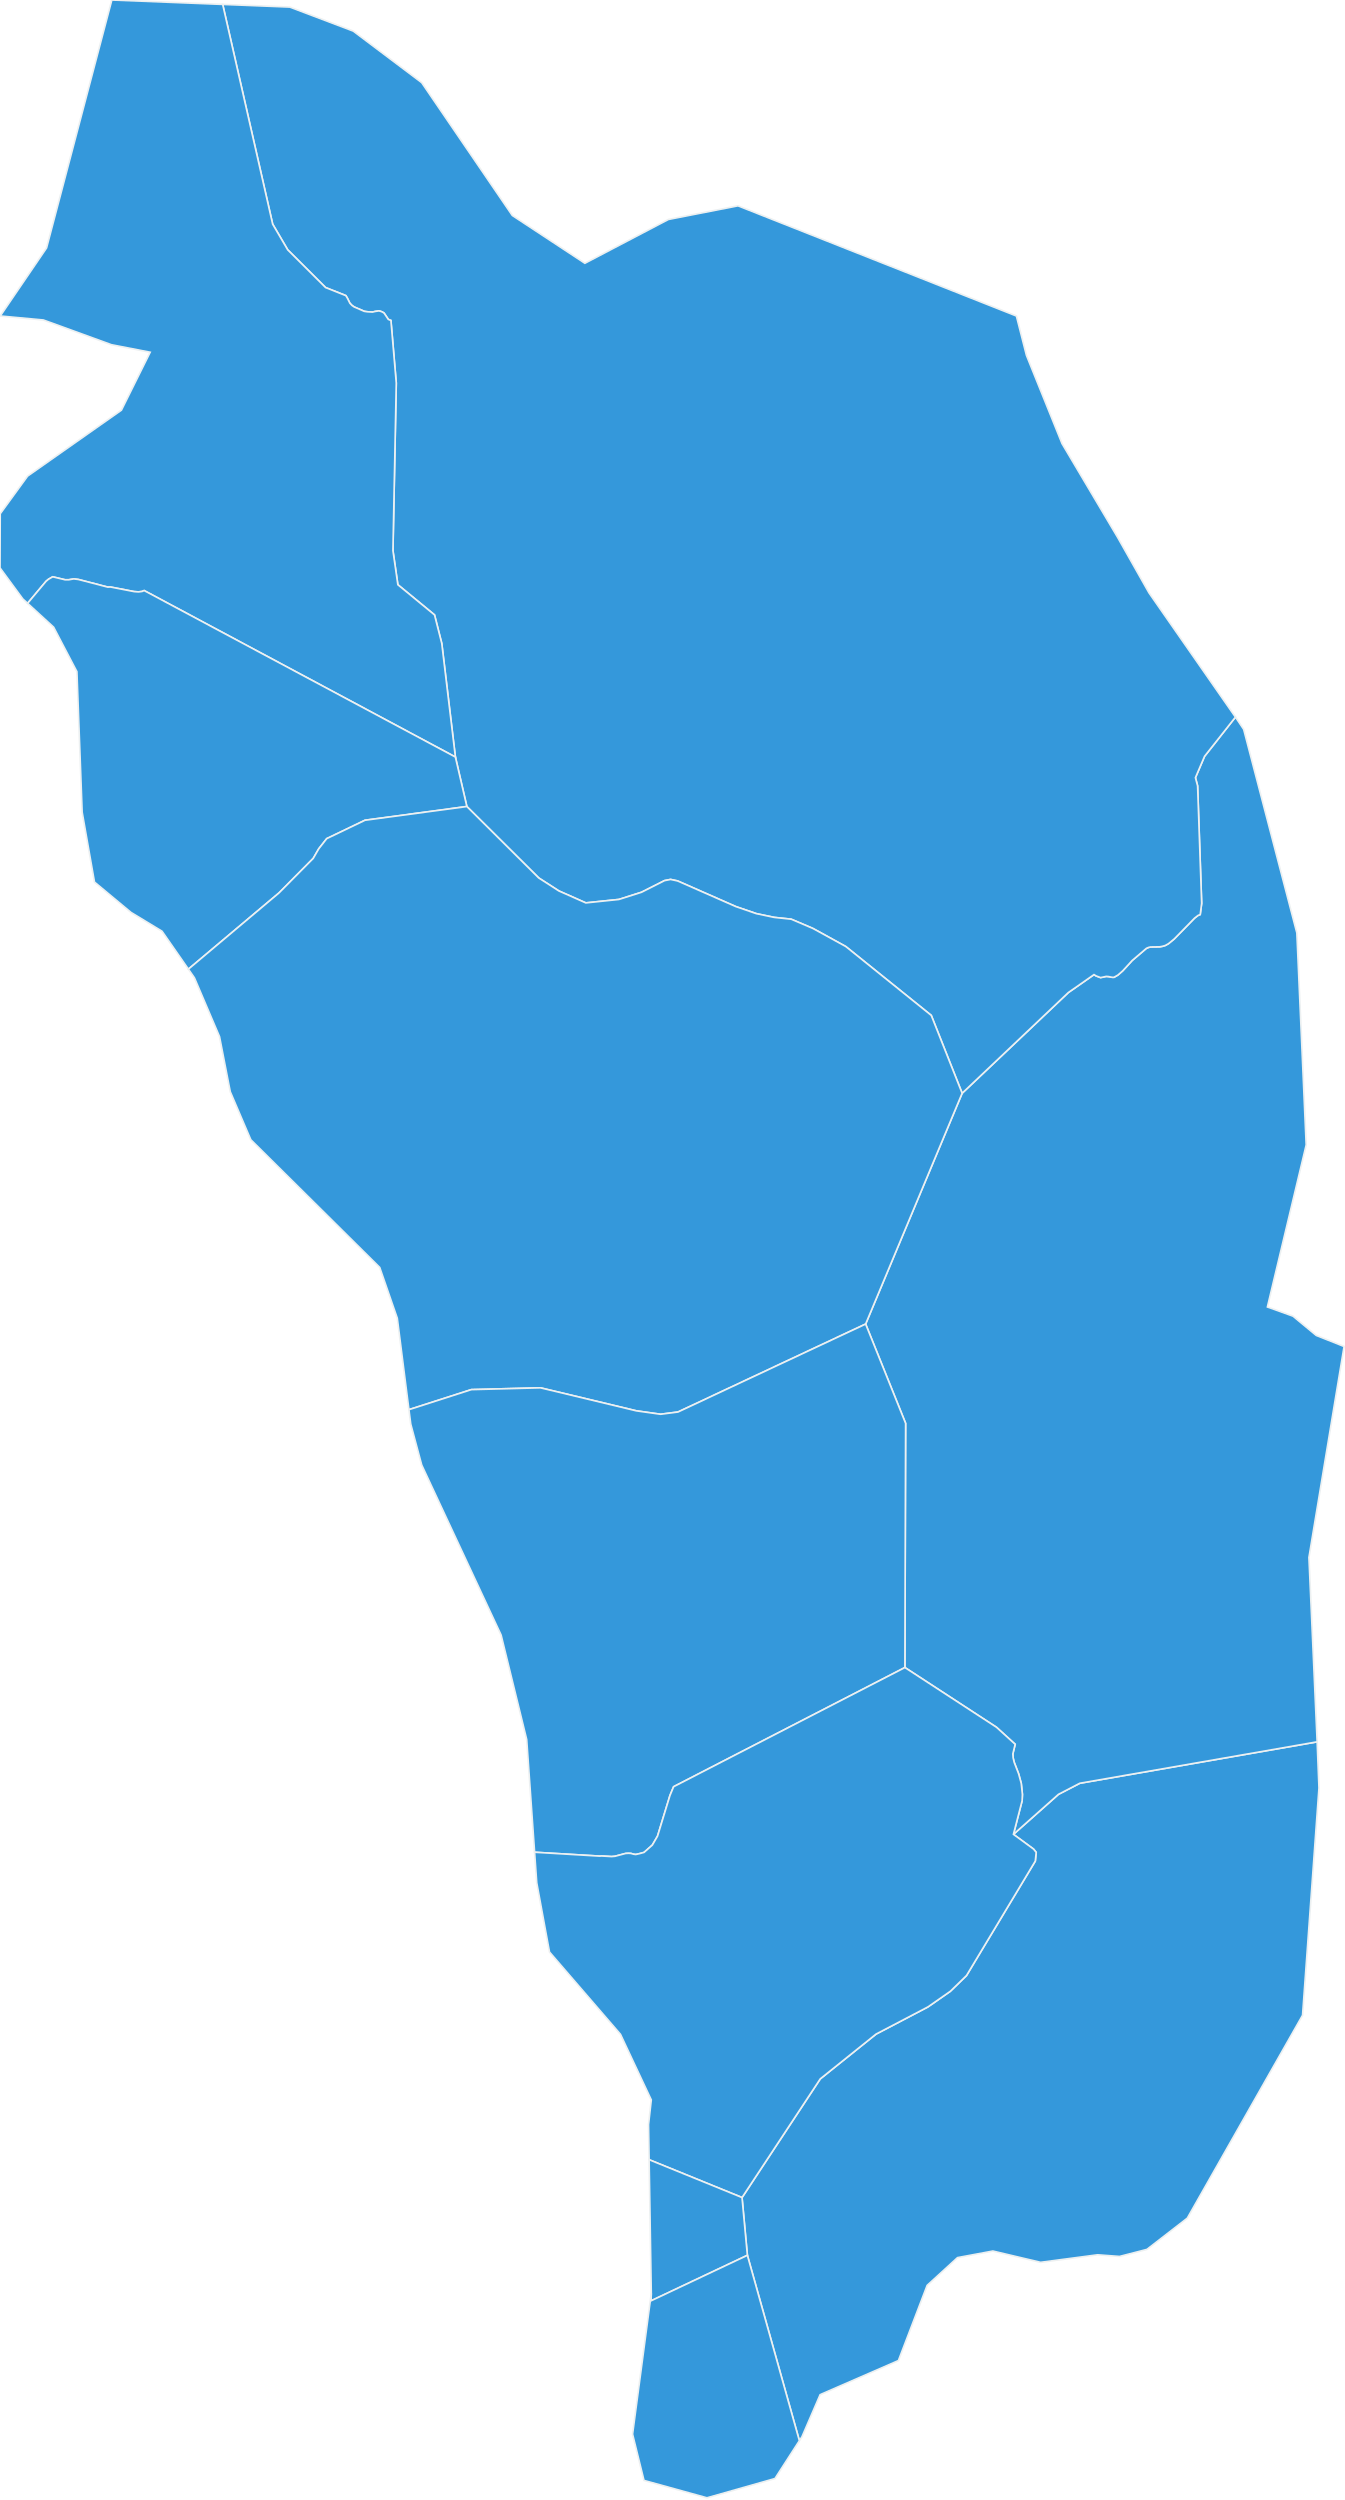
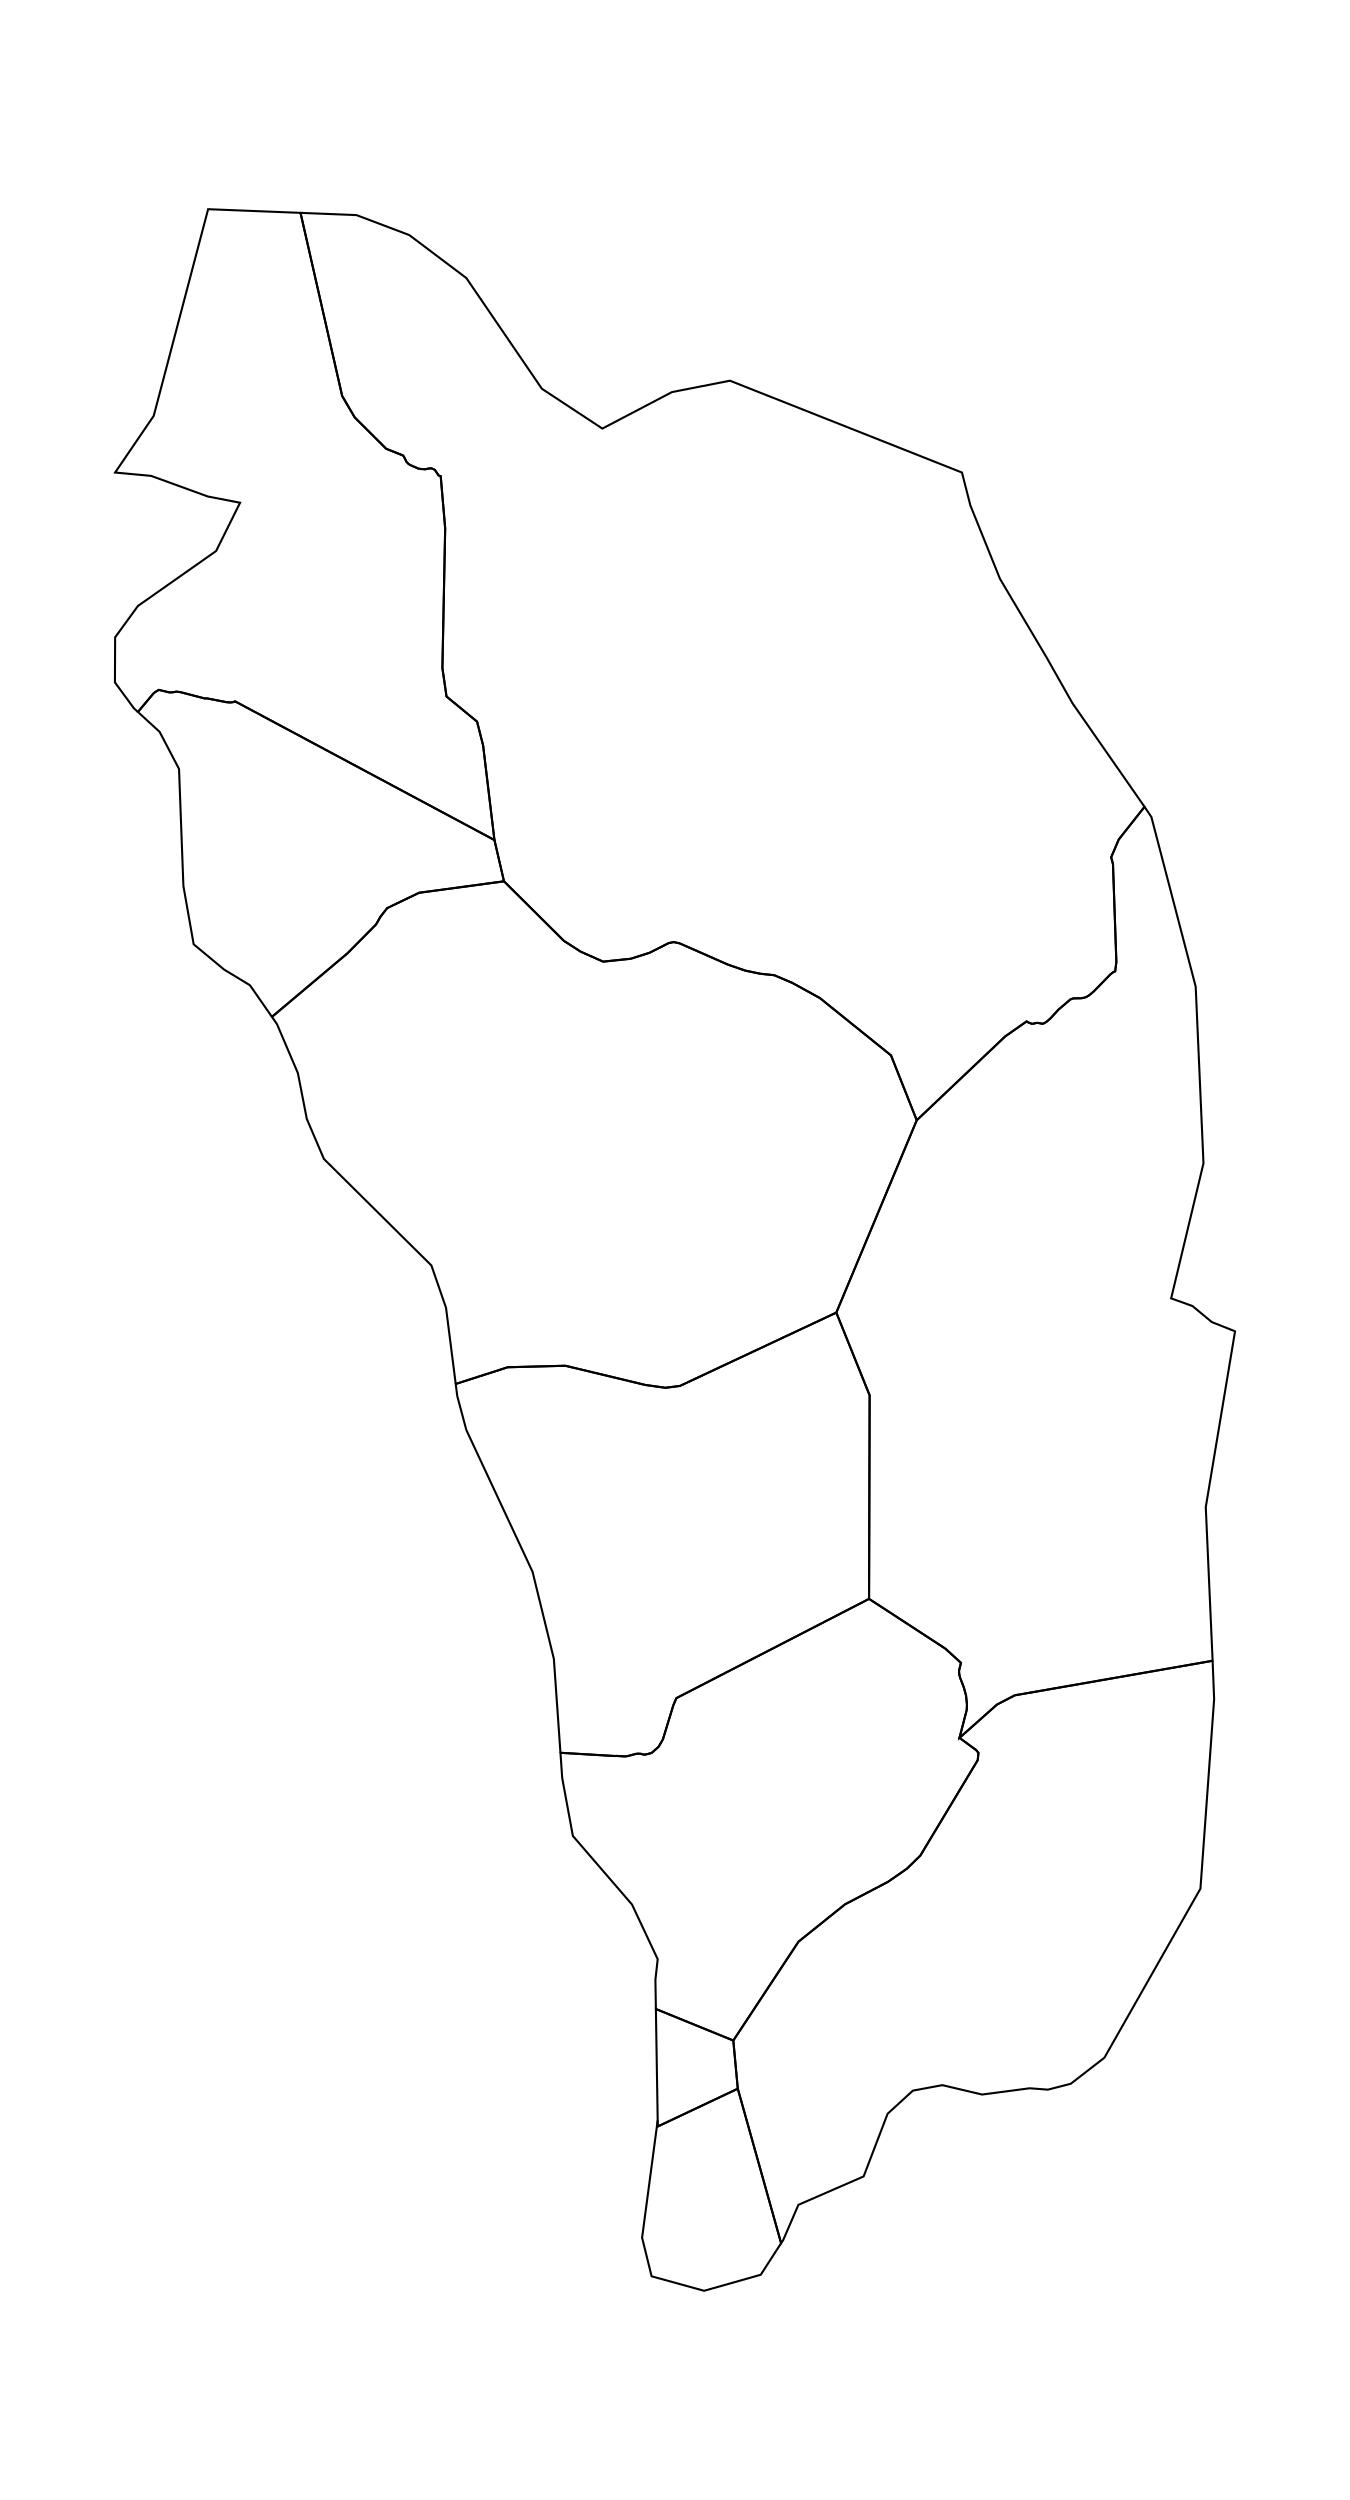
- <svg xmlns="http://www.w3.org/2000/svg" fill="#3498db" stroke="#ecf0f1" stroke-width="1" width="800" height="1488" viewBox="0 0 800 1488">
-   <path d="M783.973,1036.738 785.059,1064.169 775.28,1199.491 706.689,1320.238 682.649,1338.845 666.35,1343.042 653.311,1342.062 619.355,1346.539 590.968,1339.824 569.915,1343.741 551.851,1360.249 534.737,1405.014 488.149,1425.297 477.284,1450.476 475.789,1452.714 444.843,1342.351 441.652,1307.971 488.226,1237.34 521.432,1210.684 552.308,1194.513 565.677,1185.183 575.25,1175.854 616.218,1107.697 616.735,1102.543 615.183,1100.588 603.195,1091.79 630.018,1067.974 642.696,1061.397 783.973,1036.738Z" name="Saint Patrick" name_en="Saint Patrick Parish" gn_name="Saint Patrick" admin="Dominica" adm0_a3="DMA" iso_3166_2="DM-09" iso_a2="DM" postal="PK" type="Parish" type_en="Parish" wikidataid="Q1431108" />
-   <path d="M735.348,426.813 740.238,434.098 771.885,555.255 777.453,681.433 754.363,777.906 769.576,783.367 783.43,794.847 800,801.427 779.083,927.001 783.973,1036.738 642.696,1061.397 630.018,1067.974 603.195,1091.79 608.369,1071.795 608.542,1068.062 607.852,1061.486 606.299,1055.798 603.626,1048.866 603.022,1046.289 602.85,1043.889 604.23,1038.201 593.104,1028.07 538.595,992.519 539.026,847.186 515.222,788.067 572.663,650.695 635.883,590.759 651.148,580.087 652.442,580.887 653.908,581.421 655.03,581.866 655.978,581.688 658.393,581.154 659.687,581.243 661.929,581.688 663.051,581.688 665.379,580.354 668.225,577.864 673.918,571.638 682.37,564.435 683.664,563.901 684.785,563.634 690.219,563.545 691.771,563.279 693.582,562.745 695.48,561.678 698.93,558.832 711.004,546.47 713.074,544.869 714.368,544.336 715.231,537.665 712.816,467.758 711.522,462.866 716.956,450.146 735.348,426.813Z" name="Saint David" name_en="Saint David Parish" gn_name="Saint David" admin="Dominica" adm0_a3="DMA" iso_3166_2="DM-03" iso_a2="DM" postal="DA" type="Parish" type_en="Parish" wikidataid="Q1431129" />
-   <path d="M132.545,2.619 172.496,4.205 210.255,18.502 251.002,49.196 304.924,128.24 348.115,156.687 397.827,130.622 439.253,122.494 604.958,188.077 610.934,211.478 632.122,264.022 665.263,319.924 683.871,352.847 735.348,426.813 716.956,450.146 711.522,462.866 712.816,467.758 715.231,537.665 714.368,544.336 713.074,544.869 711.004,546.47 698.93,558.832 695.48,561.678 693.582,562.745 691.771,563.279 690.219,563.545 684.785,563.634 683.664,563.901 682.37,564.435 673.918,571.638 668.225,577.864 665.379,580.354 663.051,581.688 661.929,581.688 659.687,581.243 658.393,581.154 655.978,581.688 655.03,581.866 653.908,581.421 652.442,580.887 651.148,580.087 635.883,590.759 572.663,650.695 554.292,604.365 503.406,563.368 483.828,552.607 470.89,547.093 460.799,546.025 450.191,543.802 438.03,539.622 403.272,524.325 399.132,523.435 395.51,524.147 381.796,531.084 368.342,535.353 348.677,537.399 332.635,530.284 320.647,522.546 277.868,480.032 271.054,450.591 262.947,382.987 258.634,365.997 236.814,348.027 233.881,327.743 235.865,228.008 232.674,190.726 231.121,190.104 228.62,186.366 227.671,185.744 226.55,185.299 225.515,185.032 224.308,185.21 223.186,185.388 221.72,185.744 218.615,185.566 216.804,185.299 210.853,182.718 209.559,181.828 208.266,180.494 206.713,177.379 205.851,175.955 193.776,171.15 171.265,148.726 162.295,133.421 132.545,2.619Z" name="Saint Andrew" name_en="Saint Andrew Parish" gn_name="Saint Andrew" admin="Dominica" adm0_a3="DMA" iso_3166_2="DM-02" iso_a2="DM" postal="AN" type="Parish" type_en="Parish" wikidataid="Q732322" />
-   <path d="M16.421,359.093 13.582,356.49 0,337.997 0.136,305.774 16.435,283.357 72.258,244.125 89.372,209.656 66.282,205.172 25.806,190.459 0.136,188.077 27.708,147.579 66.553,0 132.545,2.619 162.295,133.421 171.265,148.726 193.776,171.15 205.851,175.955 206.713,177.379 208.266,180.494 209.559,181.828 210.853,182.718 216.804,185.299 218.615,185.566 221.72,185.744 223.186,185.388 224.308,185.21 225.515,185.032 226.55,185.299 227.671,185.744 228.62,186.366 231.121,190.104 232.674,190.726 235.865,228.008 233.881,327.743 236.814,348.027 258.634,365.997 262.947,382.987 271.054,450.591 85.794,351.496 84.586,352.03 82.43,352.297 79.842,352.119 65.612,349.361 64.145,349.45 46.723,344.913 43.963,344.557 40.858,345.091 38.788,345.091 31.371,343.312 28.784,344.824 27.404,345.981 16.421,359.093Z" name="Saint John" name_en="Saint John Parish" gn_name="Saint John" admin="Dominica" adm0_a3="DMA" iso_3166_2="DM-05" iso_a2="DM" postal="JN" type="Parish" type_en="Parish" wikidataid="Q1476285" />
-   <path d="M112.131,576.842 96.435,554.275 77.963,543.07 56.231,525.003 48.896,483.403 45.772,399.778 31.919,373.301 16.421,359.093 27.404,345.981 28.784,344.824 31.371,343.312 38.788,345.091 40.858,345.091 43.963,344.557 46.723,344.913 64.145,349.45 65.612,349.361 79.842,352.119 82.43,352.297 84.586,352.03 85.794,351.496 271.054,450.591 277.868,480.032 217.235,488.215 194.466,499.155 189.722,505.203 186.445,510.895 166.09,531.44 112.131,576.842Z" name="Saint Peter" name_en="Saint Peter Parish" gn_name="Saint Peter" admin="Dominica" adm0_a3="DMA" iso_3166_2="DM-11" iso_a2="DM" postal="PR" type="Parish" type_en="Parish" wikidataid="Q1476294" />
-   <path d="M243.388,839.029 236.469,784.627 226.01,754.384 149.27,678.352 137.046,649.785 130.662,617.016 115.722,582.005 112.131,576.842 166.09,531.44 186.445,510.895 189.722,505.203 194.466,499.155 217.235,488.215 277.868,480.032 320.647,522.546 332.635,530.284 348.677,537.399 368.342,535.353 381.796,531.084 395.51,524.147 399.132,523.435 403.272,524.325 438.03,539.622 450.191,543.802 460.799,546.025 470.89,547.093 483.828,552.607 503.406,563.368 554.292,604.365 572.663,650.695 515.222,788.067 403.531,840.43 393.181,841.763 378.691,839.719 321.681,826.028 280.541,827.095 243.388,839.029Z" name="Saint Joseph" name_en="Saint Joseph Parish" gn_name="Saint Joseph" admin="Dominica" adm0_a3="DMA" iso_3166_2="DM-06" iso_a2="DM" postal="JH" type="Parish" type_en="Parish" wikidataid="Q1476302" />
-   <path d="M318.186,1102.452 313.48,1035.338 298.268,973.193 251.002,871.987 244.482,847.628 243.388,839.029 280.541,827.095 321.681,826.028 378.691,839.719 393.181,841.763 403.531,840.43 515.222,788.067 539.026,847.186 538.595,992.519 400.943,1063.441 399.908,1065.93 399.391,1067.174 398.787,1068.596 391.37,1092.857 388.265,1098.189 383.349,1102.543 380.761,1103.254 378.433,1103.787 377.053,1103.61 375.586,1103.165 374.12,1103.076 372.395,1103.165 366.013,1104.854 364.029,1105.031 358.078,1104.676 357.043,1104.765 318.186,1102.452Z" name="Saint Paul" name_en="Saint Paul Parish" gn_name="Saint Paul" admin="Dominica" adm0_a3="DMA" iso_3166_2="DM-10" iso_a2="DM" postal="PL" type="Parish" type_en="Parish" wikidataid="Q339063" />
-   <path d="M386.349,1285.452 386.01,1264.554 387.64,1249.863 369.304,1210.825 327.063,1161.85 319.457,1120.568 318.186,1102.452 357.043,1104.765 358.078,1104.676 364.029,1105.031 366.013,1104.854 372.395,1103.165 374.12,1103.076 375.586,1103.165 377.053,1103.61 378.433,1103.787 380.761,1103.254 383.349,1102.543 388.265,1098.189 391.37,1092.857 398.787,1068.596 399.391,1067.174 399.908,1065.93 400.943,1063.441 538.595,992.519 593.104,1028.07 604.23,1038.201 602.85,1043.889 603.022,1046.289 603.626,1048.866 606.299,1055.798 607.852,1061.486 608.542,1068.062 608.369,1071.795 603.195,1091.79 615.183,1100.588 616.735,1102.543 616.218,1107.697 575.25,1175.854 565.677,1185.183 552.308,1194.513 521.432,1210.684 488.226,1237.34 441.652,1307.971 386.349,1285.452Z" name="Saint George" name_en="Saint George Parish" gn_name="Saint George" admin="Dominica" adm0_a3="DMA" iso_3166_2="DM-04" iso_a2="DM" postal="GO" type="Parish" type_en="Parish" wikidataid="Q617801" />
-   <path d="M387.64,1365.005 386.349,1285.452 441.652,1307.971 444.843,1342.351 387.489,1369.446 387.64,1365.005Z" name="Saint Luke" name_en="Saint Luke Parish" gn_name="Saint Luke" admin="Dominica" adm0_a3="DMA" iso_3166_2="DM-07" iso_a2="DM" postal="LU" type="Parish" type_en="Parish" wikidataid="Q1431099" />
-   <path d="M475.789,1452.714 461.256,1475.234 420.781,1486.703 383.294,1476.353 376.503,1448.797 387.64,1365.005 387.489,1369.446 444.843,1342.351 475.789,1452.714Z" name="Saint Mark" name_en="Saint Mark Parish" gn_name="Saint Mark" admin="Dominica" adm0_a3="DMA" iso_3166_2="DM-08" iso_a2="DM" postal="MA" type="Parish" type_en="Parish" wikidataid="Q1431115" />
+ <svg xmlns="http://www.w3.org/2000/svg" baseProfile="full" height="600px" version="1.1" viewBox="-80.743 -149.414 961.487 1785.531" width="324px">
+   <defs />
+   <path d="M 783.973,1036.738 L 785.059,1064.169 L 775.28,1199.491 L 706.689,1320.238 L 682.649,1338.845 L 666.35,1343.042 L 653.311,1342.062 L 619.355,1346.539 L 590.968,1339.824 L 569.915,1343.741 L 551.851,1360.249 L 534.737,1405.014 L 488.149,1425.297 L 477.284,1450.476 L 475.789,1452.714 L 444.843,1342.351 L 441.652,1307.971 L 488.226,1237.34 L 521.432,1210.684 L 552.308,1194.513 L 565.677,1185.183 L 575.25,1175.854 L 616.218,1107.697 L 616.735,1102.543 L 615.183,1100.588 L 603.195,1091.79 L 630.018,1067.974 L 642.696,1061.397 L 783.973,1036.738" fill="none" stroke="#000000" stroke-width="1.487" />
+   <path d="M 735.348,426.813 L 740.238,434.098 L 771.885,555.255 L 777.453,681.433 L 754.363,777.906 L 769.576,783.367 L 783.43,794.847 L 800,801.427 L 779.083,927.001 L 783.973,1036.738 L 642.696,1061.397 L 630.018,1067.974 L 603.195,1091.79 L 608.369,1071.795 L 608.542,1068.062 L 607.852,1061.486 L 606.299,1055.798 L 603.626,1048.866 L 603.022,1046.289 L 602.85,1043.889 L 604.23,1038.201 L 593.104,1028.07 L 538.595,992.519 L 539.026,847.186 L 515.222,788.067 L 572.663,650.695 L 635.883,590.759 L 651.148,580.087 L 652.442,580.887 L 653.908,581.421 L 655.03,581.866 L 655.978,581.688 L 658.393,581.154 L 659.687,581.243 L 661.929,581.688 L 663.051,581.688 L 665.379,580.354 L 668.225,577.864 L 673.918,571.638 L 682.37,564.435 L 683.664,563.901 L 684.785,563.634 L 690.219,563.545 L 691.771,563.279 L 693.582,562.745 L 695.48,561.678 L 698.93,558.832 L 711.004,546.47 L 713.074,544.869 L 714.368,544.336 L 715.231,537.665 L 712.816,467.758 L 711.522,462.866 L 716.956,450.146 L 735.348,426.813" fill="none" stroke="#000000" stroke-width="1.487" />
+   <path d="M 132.545,2.619 L 172.496,4.205 L 210.255,18.502 L 251.002,49.196 L 304.924,128.24 L 348.115,156.687 L 397.827,130.622 L 439.253,122.494 L 604.958,188.077 L 610.934,211.478 L 632.122,264.022 L 665.263,319.924 L 683.871,352.847 L 735.348,426.813 L 716.956,450.146 L 711.522,462.866 L 712.816,467.758 L 715.231,537.665 L 714.368,544.336 L 713.074,544.869 L 711.004,546.47 L 698.93,558.832 L 695.48,561.678 L 693.582,562.745 L 691.771,563.279 L 690.219,563.545 L 684.785,563.634 L 683.664,563.901 L 682.37,564.435 L 673.918,571.638 L 668.225,577.864 L 665.379,580.354 L 663.051,581.688 L 661.929,581.688 L 659.687,581.243 L 658.393,581.154 L 655.978,581.688 L 655.03,581.866 L 653.908,581.421 L 652.442,580.887 L 651.148,580.087 L 635.883,590.759 L 572.663,650.695 L 554.292,604.365 L 503.406,563.368 L 483.828,552.607 L 470.89,547.093 L 460.799,546.025 L 450.191,543.802 L 438.03,539.622 L 403.272,524.325 L 399.132,523.435 L 395.51,524.147 L 381.796,531.084 L 368.342,535.353 L 348.677,537.399 L 332.635,530.284 L 320.647,522.546 L 277.868,480.032 L 271.054,450.591 L 262.947,382.987 L 258.634,365.997 L 236.814,348.027 L 233.881,327.743 L 235.865,228.008 L 232.674,190.726 L 231.121,190.104 L 228.62,186.366 L 227.671,185.744 L 226.55,185.299 L 225.515,185.032 L 224.308,185.21 L 223.186,185.388 L 221.72,185.744 L 218.615,185.566 L 216.804,185.299 L 210.853,182.718 L 209.559,181.828 L 208.266,180.494 L 206.713,177.379 L 205.851,175.955 L 193.776,171.15 L 171.265,148.726 L 162.295,133.421 L 132.545,2.619" fill="none" stroke="#000000" stroke-width="1.487" />
+   <path d="M 16.421,359.093 L 13.582,356.49 L 0.0,337.997 L 0.136,305.774 L 16.435,283.357 L 72.258,244.125 L 89.372,209.656 L 66.282,205.172 L 25.806,190.459 L 0.136,188.077 L 27.708,147.579 L 66.553,0.0 L 132.545,2.619 L 162.295,133.421 L 171.265,148.726 L 193.776,171.15 L 205.851,175.955 L 206.713,177.379 L 208.266,180.494 L 209.559,181.828 L 210.853,182.718 L 216.804,185.299 L 218.615,185.566 L 221.72,185.744 L 223.186,185.388 L 224.308,185.21 L 225.515,185.032 L 226.55,185.299 L 227.671,185.744 L 228.62,186.366 L 231.121,190.104 L 232.674,190.726 L 235.865,228.008 L 233.881,327.743 L 236.814,348.027 L 258.634,365.997 L 262.947,382.987 L 271.054,450.591 L 85.794,351.496 L 84.586,352.03 L 82.43,352.297 L 79.842,352.119 L 65.612,349.361 L 64.145,349.45 L 46.723,344.913 L 43.963,344.557 L 40.858,345.091 L 38.788,345.091 L 31.371,343.312 L 28.784,344.824 L 27.404,345.981 L 16.421,359.093" fill="none" stroke="#000000" stroke-width="1.487" />
+   <path d="M 112.131,576.842 L 96.435,554.275 L 77.963,543.07 L 56.231,525.003 L 48.896,483.403 L 45.772,399.778 L 31.919,373.301 L 16.421,359.093 L 27.404,345.981 L 28.784,344.824 L 31.371,343.312 L 38.788,345.091 L 40.858,345.091 L 43.963,344.557 L 46.723,344.913 L 64.145,349.45 L 65.612,349.361 L 79.842,352.119 L 82.43,352.297 L 84.586,352.03 L 85.794,351.496 L 271.054,450.591 L 277.868,480.032 L 217.235,488.215 L 194.466,499.155 L 189.722,505.203 L 186.445,510.895 L 166.09,531.44 L 112.131,576.842" fill="none" stroke="#000000" stroke-width="1.487" />
+   <path d="M 243.388,839.029 L 236.469,784.627 L 226.01,754.384 L 149.27,678.352 L 137.046,649.785 L 130.662,617.016 L 115.722,582.005 L 112.131,576.842 L 166.09,531.44 L 186.445,510.895 L 189.722,505.203 L 194.466,499.155 L 217.235,488.215 L 277.868,480.032 L 320.647,522.546 L 332.635,530.284 L 348.677,537.399 L 368.342,535.353 L 381.796,531.084 L 395.51,524.147 L 399.132,523.435 L 403.272,524.325 L 438.03,539.622 L 450.191,543.802 L 460.799,546.025 L 470.89,547.093 L 483.828,552.607 L 503.406,563.368 L 554.292,604.365 L 572.663,650.695 L 515.222,788.067 L 403.531,840.43 L 393.181,841.763 L 378.691,839.719 L 321.681,826.028 L 280.541,827.095 L 243.388,839.029" fill="none" stroke="#000000" stroke-width="1.487" />
+   <path d="M 318.186,1102.452 L 313.48,1035.338 L 298.268,973.193 L 251.002,871.987 L 244.482,847.628 L 243.388,839.029 L 280.541,827.095 L 321.681,826.028 L 378.691,839.719 L 393.181,841.763 L 403.531,840.43 L 515.222,788.067 L 539.026,847.186 L 538.595,992.519 L 400.943,1063.441 L 399.908,1065.93 L 399.391,1067.174 L 398.787,1068.596 L 391.37,1092.857 L 388.265,1098.189 L 383.349,1102.543 L 380.761,1103.254 L 378.433,1103.787 L 377.053,1103.61 L 375.586,1103.165 L 374.12,1103.076 L 372.395,1103.165 L 366.013,1104.854 L 364.029,1105.031 L 358.078,1104.676 L 357.043,1104.765 L 318.186,1102.452" fill="none" stroke="#000000" stroke-width="1.487" />
+   <path d="M 386.349,1285.452 L 386.01,1264.554 L 387.64,1249.863 L 369.304,1210.825 L 327.063,1161.85 L 319.457,1120.568 L 318.186,1102.452 L 357.043,1104.765 L 358.078,1104.676 L 364.029,1105.031 L 366.013,1104.854 L 372.395,1103.165 L 374.12,1103.076 L 375.586,1103.165 L 377.053,1103.61 L 378.433,1103.787 L 380.761,1103.254 L 383.349,1102.543 L 388.265,1098.189 L 391.37,1092.857 L 398.787,1068.596 L 399.391,1067.174 L 399.908,1065.93 L 400.943,1063.441 L 538.595,992.519 L 593.104,1028.07 L 604.23,1038.201 L 602.85,1043.889 L 603.022,1046.289 L 603.626,1048.866 L 606.299,1055.798 L 607.852,1061.486 L 608.542,1068.062 L 608.369,1071.795 L 603.195,1091.79 L 615.183,1100.588 L 616.735,1102.543 L 616.218,1107.697 L 575.25,1175.854 L 565.677,1185.183 L 552.308,1194.513 L 521.432,1210.684 L 488.226,1237.34 L 441.652,1307.971 L 386.349,1285.452" fill="none" stroke="#000000" stroke-width="1.487" />
+   <path d="M 387.64,1365.005 L 386.349,1285.452 L 441.652,1307.971 L 444.843,1342.351 L 387.489,1369.446 L 387.64,1365.005" fill="none" stroke="#000000" stroke-width="1.487" />
+   <path d="M 475.789,1452.714 L 461.256,1475.234 L 420.781,1486.703 L 383.294,1476.353 L 376.503,1448.797 L 387.64,1365.005 L 387.489,1369.446 L 444.843,1342.351 L 475.789,1452.714" fill="none" stroke="#000000" stroke-width="1.487" />
</svg>
